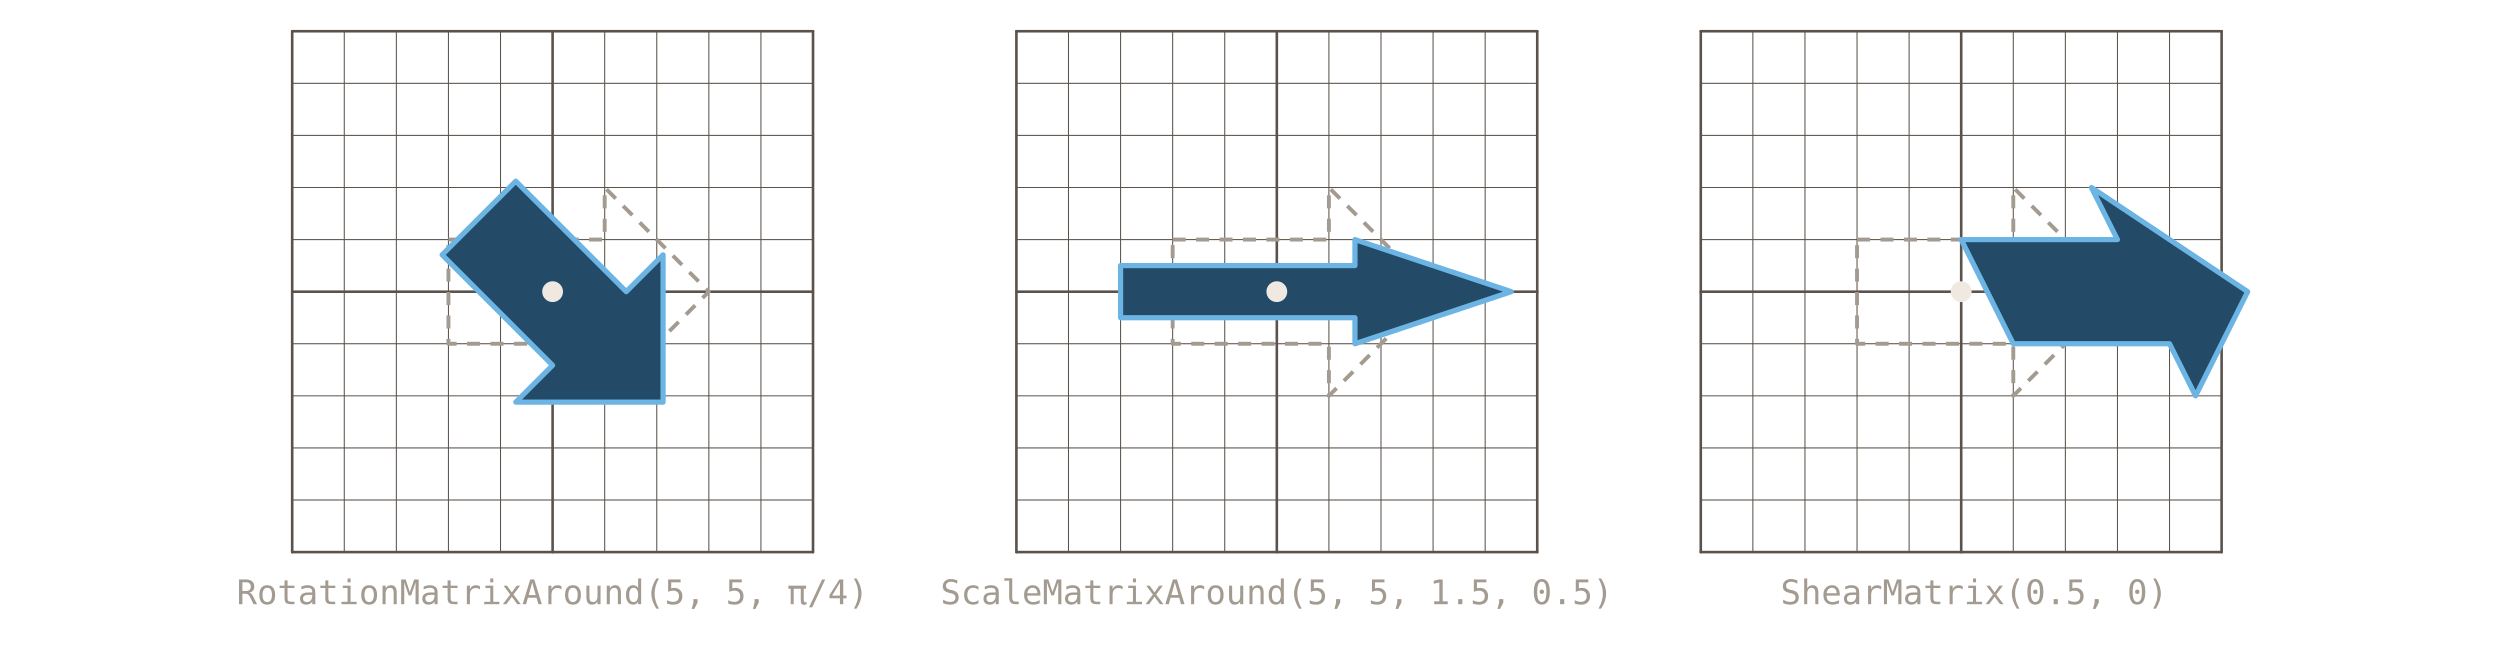
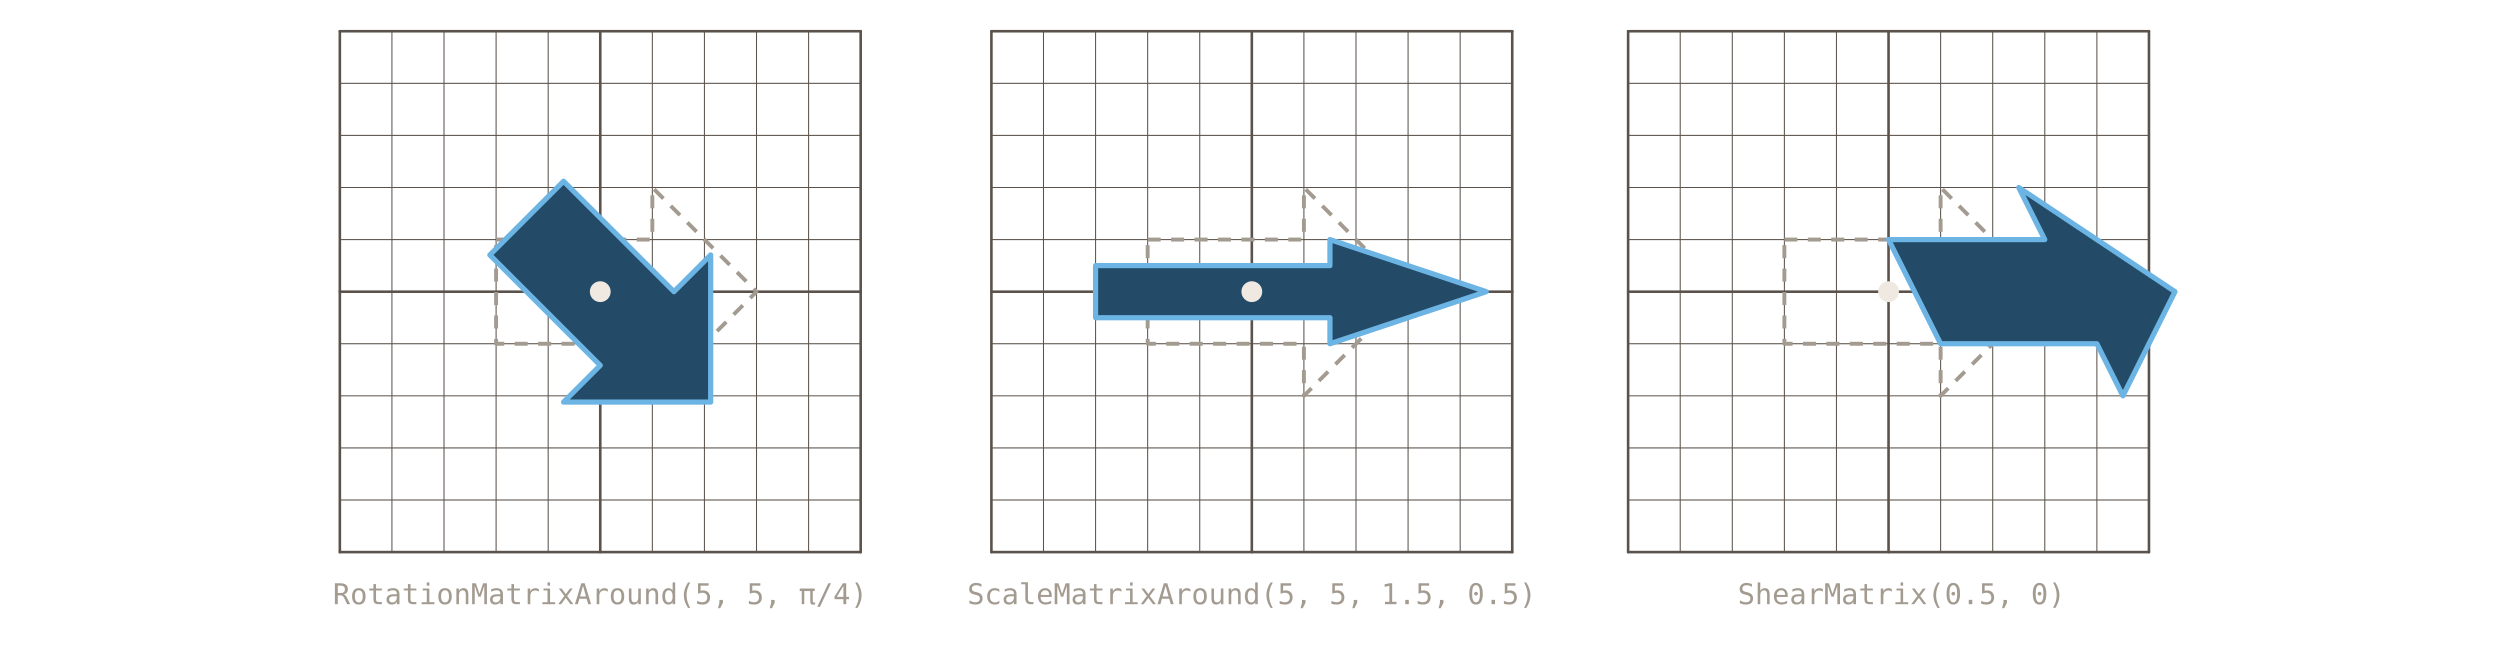
- <svg xmlns="http://www.w3.org/2000/svg" width="960" height="252" viewBox="0 0 960 252" role="img">
-   <g transform="translate(112.2 12.0) scale(20) translate(-0.000 -0.000)">
-     <line x1="0.000" y1="0.000" x2="0.000" y2="10.000" stroke="#5a524b" stroke-width="0.050" stroke-linecap="round" />
-     <line x1="1.000" y1="0.000" x2="1.000" y2="10.000" stroke="#5a524b" stroke-width="0.020" stroke-linecap="round" />
-     <line x1="2.000" y1="0.000" x2="2.000" y2="10.000" stroke="#5a524b" stroke-width="0.020" stroke-linecap="round" />
-     <line x1="3.000" y1="0.000" x2="3.000" y2="10.000" stroke="#5a524b" stroke-width="0.020" stroke-linecap="round" />
-     <line x1="4.000" y1="0.000" x2="4.000" y2="10.000" stroke="#5a524b" stroke-width="0.020" stroke-linecap="round" />
-     <line x1="5.000" y1="0.000" x2="5.000" y2="10.000" stroke="#5a524b" stroke-width="0.050" stroke-linecap="round" />
-     <line x1="6.000" y1="0.000" x2="6.000" y2="10.000" stroke="#5a524b" stroke-width="0.020" stroke-linecap="round" />
-     <line x1="7.000" y1="0.000" x2="7.000" y2="10.000" stroke="#5a524b" stroke-width="0.020" stroke-linecap="round" />
-     <line x1="8.000" y1="0.000" x2="8.000" y2="10.000" stroke="#5a524b" stroke-width="0.020" stroke-linecap="round" />
-     <line x1="9.000" y1="0.000" x2="9.000" y2="10.000" stroke="#5a524b" stroke-width="0.020" stroke-linecap="round" />
-     <line x1="10.000" y1="0.000" x2="10.000" y2="10.000" stroke="#5a524b" stroke-width="0.050" stroke-linecap="round" />
-     <line x1="0.000" y1="0.000" x2="10.000" y2="0.000" stroke="#5a524b" stroke-width="0.050" stroke-linecap="round" />
-     <line x1="0.000" y1="1.000" x2="10.000" y2="1.000" stroke="#5a524b" stroke-width="0.020" stroke-linecap="round" />
-     <line x1="0.000" y1="2.000" x2="10.000" y2="2.000" stroke="#5a524b" stroke-width="0.020" stroke-linecap="round" />
-     <line x1="0.000" y1="3.000" x2="10.000" y2="3.000" stroke="#5a524b" stroke-width="0.020" stroke-linecap="round" />
-     <line x1="0.000" y1="4.000" x2="10.000" y2="4.000" stroke="#5a524b" stroke-width="0.020" stroke-linecap="round" />
-     <line x1="0.000" y1="5.000" x2="10.000" y2="5.000" stroke="#5a524b" stroke-width="0.050" stroke-linecap="round" />
-     <line x1="0.000" y1="6.000" x2="10.000" y2="6.000" stroke="#5a524b" stroke-width="0.020" stroke-linecap="round" />
-     <line x1="0.000" y1="7.000" x2="10.000" y2="7.000" stroke="#5a524b" stroke-width="0.020" stroke-linecap="round" />
-     <line x1="0.000" y1="8.000" x2="10.000" y2="8.000" stroke="#5a524b" stroke-width="0.020" stroke-linecap="round" />
-     <line x1="0.000" y1="9.000" x2="10.000" y2="9.000" stroke="#5a524b" stroke-width="0.020" stroke-linecap="round" />
-     <line x1="0.000" y1="10.000" x2="10.000" y2="10.000" stroke="#5a524b" stroke-width="0.050" stroke-linecap="round" />
-     <polygon points="3.000,4.000 6.000,4.000 6.000,3.000 8.000,5.000 6.000,7.000 6.000,6.000 3.000,6.000" fill="none" stroke="#a39a90" stroke-width="0.075" stroke-dasharray="0.250 0.200" stroke-linejoin="round" />
-     <polygon points="4.293,2.879 6.414,5.000 7.121,4.293 7.121,7.121 4.293,7.121 5.000,6.414 2.879,4.293" fill="#234a66" stroke="#6bb4e3" stroke-width="0.100" stroke-linejoin="round" />
-     <circle cx="5.000" cy="5.000" r="0.200" fill="#f0e9e2" />
+ <svg xmlns="http://www.w3.org/2000/svg" width="960" height="248" viewBox="0 0 960 248" role="img">
+   <g transform="translate(130.5 12.0)">
+     <line x1="0.0" y1="0.0" x2="0.0" y2="200.0" fill="none" stroke="#5a524b" stroke-width="1" stroke-linecap="round" />
+     <line x1="20.0" y1="0.0" x2="20.0" y2="200.0" fill="none" stroke="#5a524b" stroke-width="0.4" stroke-linecap="round" />
+     <line x1="40.0" y1="0.0" x2="40.0" y2="200.0" fill="none" stroke="#5a524b" stroke-width="0.4" stroke-linecap="round" />
+     <line x1="60.0" y1="0.0" x2="60.0" y2="200.0" fill="none" stroke="#5a524b" stroke-width="0.4" stroke-linecap="round" />
+     <line x1="80.0" y1="0.0" x2="80.0" y2="200.0" fill="none" stroke="#5a524b" stroke-width="0.4" stroke-linecap="round" />
+     <line x1="100.0" y1="0.0" x2="100.0" y2="200.0" fill="none" stroke="#5a524b" stroke-width="1" stroke-linecap="round" />
+     <line x1="120.0" y1="0.0" x2="120.0" y2="200.0" fill="none" stroke="#5a524b" stroke-width="0.4" stroke-linecap="round" />
+     <line x1="140.0" y1="0.0" x2="140.0" y2="200.0" fill="none" stroke="#5a524b" stroke-width="0.4" stroke-linecap="round" />
+     <line x1="160.0" y1="0.0" x2="160.0" y2="200.0" fill="none" stroke="#5a524b" stroke-width="0.4" stroke-linecap="round" />
+     <line x1="180.0" y1="0.0" x2="180.0" y2="200.0" fill="none" stroke="#5a524b" stroke-width="0.4" stroke-linecap="round" />
+     <line x1="200.0" y1="0.0" x2="200.0" y2="200.0" fill="none" stroke="#5a524b" stroke-width="1" stroke-linecap="round" />
+     <line x1="0.0" y1="0.0" x2="200.0" y2="0.0" fill="none" stroke="#5a524b" stroke-width="1" stroke-linecap="round" />
+     <line x1="0.0" y1="20.0" x2="200.0" y2="20.0" fill="none" stroke="#5a524b" stroke-width="0.4" stroke-linecap="round" />
+     <line x1="0.0" y1="40.0" x2="200.0" y2="40.0" fill="none" stroke="#5a524b" stroke-width="0.4" stroke-linecap="round" />
+     <line x1="0.0" y1="60.0" x2="200.0" y2="60.0" fill="none" stroke="#5a524b" stroke-width="0.4" stroke-linecap="round" />
+     <line x1="0.0" y1="80.0" x2="200.0" y2="80.0" fill="none" stroke="#5a524b" stroke-width="0.4" stroke-linecap="round" />
+     <line x1="0.0" y1="100.0" x2="200.0" y2="100.0" fill="none" stroke="#5a524b" stroke-width="1" stroke-linecap="round" />
+     <line x1="0.0" y1="120.0" x2="200.0" y2="120.0" fill="none" stroke="#5a524b" stroke-width="0.4" stroke-linecap="round" />
+     <line x1="0.0" y1="140.0" x2="200.0" y2="140.0" fill="none" stroke="#5a524b" stroke-width="0.4" stroke-linecap="round" />
+     <line x1="0.0" y1="160.0" x2="200.0" y2="160.0" fill="none" stroke="#5a524b" stroke-width="0.4" stroke-linecap="round" />
+     <line x1="0.0" y1="180.0" x2="200.0" y2="180.0" fill="none" stroke="#5a524b" stroke-width="0.4" stroke-linecap="round" />
+     <line x1="0.0" y1="200.0" x2="200.0" y2="200.0" fill="none" stroke="#5a524b" stroke-width="1" stroke-linecap="round" />
+     <polygon points="60.0,80.0 120.0,80.0 120.0,60.0 160.0,100.0 120.0,140.0 120.0,120.0 60.0,120.0" fill="none" stroke="#a39a90" stroke-width="1.5" stroke-dasharray="5 4" stroke-linejoin="round" />
+     <polygon points="85.9,57.6 128.3,100.0 142.4,85.9 142.4,142.4 85.9,142.4 100.0,128.3 57.6,85.9" fill="#234a66" stroke="#6bb4e3" stroke-width="2" stroke-linejoin="round" />
+     <circle cx="100.0" cy="100.0" r="4" fill="#f0e9e2" stroke="none" />
  </g>
-   <text x="212.2" y="232.0" font-family="ui-monospace, SFMono-Regular, Menlo, Consolas, monospace" font-size="13" text-anchor="middle" fill="#a39a90">RotationMatrixAround(5, 5, π/4)</text>
-   <g transform="translate(390.3 12.0) scale(20) translate(-0.000 -0.000)">
-     <line x1="0.000" y1="0.000" x2="0.000" y2="10.000" stroke="#5a524b" stroke-width="0.050" stroke-linecap="round" />
-     <line x1="1.000" y1="0.000" x2="1.000" y2="10.000" stroke="#5a524b" stroke-width="0.020" stroke-linecap="round" />
-     <line x1="2.000" y1="0.000" x2="2.000" y2="10.000" stroke="#5a524b" stroke-width="0.020" stroke-linecap="round" />
-     <line x1="3.000" y1="0.000" x2="3.000" y2="10.000" stroke="#5a524b" stroke-width="0.020" stroke-linecap="round" />
-     <line x1="4.000" y1="0.000" x2="4.000" y2="10.000" stroke="#5a524b" stroke-width="0.020" stroke-linecap="round" />
-     <line x1="5.000" y1="0.000" x2="5.000" y2="10.000" stroke="#5a524b" stroke-width="0.050" stroke-linecap="round" />
-     <line x1="6.000" y1="0.000" x2="6.000" y2="10.000" stroke="#5a524b" stroke-width="0.020" stroke-linecap="round" />
-     <line x1="7.000" y1="0.000" x2="7.000" y2="10.000" stroke="#5a524b" stroke-width="0.020" stroke-linecap="round" />
-     <line x1="8.000" y1="0.000" x2="8.000" y2="10.000" stroke="#5a524b" stroke-width="0.020" stroke-linecap="round" />
-     <line x1="9.000" y1="0.000" x2="9.000" y2="10.000" stroke="#5a524b" stroke-width="0.020" stroke-linecap="round" />
-     <line x1="10.000" y1="0.000" x2="10.000" y2="10.000" stroke="#5a524b" stroke-width="0.050" stroke-linecap="round" />
-     <line x1="0.000" y1="0.000" x2="10.000" y2="0.000" stroke="#5a524b" stroke-width="0.050" stroke-linecap="round" />
-     <line x1="0.000" y1="1.000" x2="10.000" y2="1.000" stroke="#5a524b" stroke-width="0.020" stroke-linecap="round" />
-     <line x1="0.000" y1="2.000" x2="10.000" y2="2.000" stroke="#5a524b" stroke-width="0.020" stroke-linecap="round" />
-     <line x1="0.000" y1="3.000" x2="10.000" y2="3.000" stroke="#5a524b" stroke-width="0.020" stroke-linecap="round" />
-     <line x1="0.000" y1="4.000" x2="10.000" y2="4.000" stroke="#5a524b" stroke-width="0.020" stroke-linecap="round" />
-     <line x1="0.000" y1="5.000" x2="10.000" y2="5.000" stroke="#5a524b" stroke-width="0.050" stroke-linecap="round" />
-     <line x1="0.000" y1="6.000" x2="10.000" y2="6.000" stroke="#5a524b" stroke-width="0.020" stroke-linecap="round" />
-     <line x1="0.000" y1="7.000" x2="10.000" y2="7.000" stroke="#5a524b" stroke-width="0.020" stroke-linecap="round" />
-     <line x1="0.000" y1="8.000" x2="10.000" y2="8.000" stroke="#5a524b" stroke-width="0.020" stroke-linecap="round" />
-     <line x1="0.000" y1="9.000" x2="10.000" y2="9.000" stroke="#5a524b" stroke-width="0.020" stroke-linecap="round" />
-     <line x1="0.000" y1="10.000" x2="10.000" y2="10.000" stroke="#5a524b" stroke-width="0.050" stroke-linecap="round" />
-     <polygon points="3.000,4.000 6.000,4.000 6.000,3.000 8.000,5.000 6.000,7.000 6.000,6.000 3.000,6.000" fill="none" stroke="#a39a90" stroke-width="0.075" stroke-dasharray="0.250 0.200" stroke-linejoin="round" />
-     <polygon points="2.000,4.500 6.500,4.500 6.500,4.000 9.500,5.000 6.500,6.000 6.500,5.500 2.000,5.500" fill="#234a66" stroke="#6bb4e3" stroke-width="0.100" stroke-linejoin="round" />
-     <circle cx="5.000" cy="5.000" r="0.200" fill="#f0e9e2" />
+   <text x="230.5" y="232.0" font-family="ui-monospace, SFMono-Regular, Menlo, Consolas, monospace" font-size="11" text-anchor="middle" fill="#a39a90">RotationMatrixAround(5, 5, π/4)</text>
+   <g transform="translate(380.7 12.0)">
+     <line x1="0.0" y1="0.0" x2="0.0" y2="200.0" fill="none" stroke="#5a524b" stroke-width="1" stroke-linecap="round" />
+     <line x1="20.0" y1="0.0" x2="20.0" y2="200.0" fill="none" stroke="#5a524b" stroke-width="0.4" stroke-linecap="round" />
+     <line x1="40.0" y1="0.0" x2="40.0" y2="200.0" fill="none" stroke="#5a524b" stroke-width="0.4" stroke-linecap="round" />
+     <line x1="60.0" y1="0.0" x2="60.0" y2="200.0" fill="none" stroke="#5a524b" stroke-width="0.4" stroke-linecap="round" />
+     <line x1="80.0" y1="0.0" x2="80.0" y2="200.0" fill="none" stroke="#5a524b" stroke-width="0.4" stroke-linecap="round" />
+     <line x1="100.0" y1="0.0" x2="100.0" y2="200.0" fill="none" stroke="#5a524b" stroke-width="1" stroke-linecap="round" />
+     <line x1="120.0" y1="0.0" x2="120.0" y2="200.0" fill="none" stroke="#5a524b" stroke-width="0.4" stroke-linecap="round" />
+     <line x1="140.0" y1="0.0" x2="140.0" y2="200.0" fill="none" stroke="#5a524b" stroke-width="0.4" stroke-linecap="round" />
+     <line x1="160.0" y1="0.0" x2="160.0" y2="200.0" fill="none" stroke="#5a524b" stroke-width="0.4" stroke-linecap="round" />
+     <line x1="180.0" y1="0.0" x2="180.0" y2="200.0" fill="none" stroke="#5a524b" stroke-width="0.4" stroke-linecap="round" />
+     <line x1="200.0" y1="0.0" x2="200.0" y2="200.0" fill="none" stroke="#5a524b" stroke-width="1" stroke-linecap="round" />
+     <line x1="0.0" y1="0.0" x2="200.0" y2="0.0" fill="none" stroke="#5a524b" stroke-width="1" stroke-linecap="round" />
+     <line x1="0.0" y1="20.0" x2="200.0" y2="20.0" fill="none" stroke="#5a524b" stroke-width="0.4" stroke-linecap="round" />
+     <line x1="0.0" y1="40.0" x2="200.0" y2="40.0" fill="none" stroke="#5a524b" stroke-width="0.4" stroke-linecap="round" />
+     <line x1="0.0" y1="60.0" x2="200.0" y2="60.0" fill="none" stroke="#5a524b" stroke-width="0.4" stroke-linecap="round" />
+     <line x1="0.0" y1="80.0" x2="200.0" y2="80.0" fill="none" stroke="#5a524b" stroke-width="0.4" stroke-linecap="round" />
+     <line x1="0.0" y1="100.0" x2="200.0" y2="100.0" fill="none" stroke="#5a524b" stroke-width="1" stroke-linecap="round" />
+     <line x1="0.0" y1="120.0" x2="200.0" y2="120.0" fill="none" stroke="#5a524b" stroke-width="0.4" stroke-linecap="round" />
+     <line x1="0.0" y1="140.0" x2="200.0" y2="140.0" fill="none" stroke="#5a524b" stroke-width="0.4" stroke-linecap="round" />
+     <line x1="0.0" y1="160.0" x2="200.0" y2="160.0" fill="none" stroke="#5a524b" stroke-width="0.4" stroke-linecap="round" />
+     <line x1="0.0" y1="180.0" x2="200.0" y2="180.0" fill="none" stroke="#5a524b" stroke-width="0.4" stroke-linecap="round" />
+     <line x1="0.0" y1="200.0" x2="200.0" y2="200.0" fill="none" stroke="#5a524b" stroke-width="1" stroke-linecap="round" />
+     <polygon points="60.0,80.0 120.0,80.0 120.0,60.0 160.0,100.0 120.0,140.0 120.0,120.0 60.0,120.0" fill="none" stroke="#a39a90" stroke-width="1.5" stroke-dasharray="5 4" stroke-linejoin="round" />
+     <polygon points="40.0,90.0 130.0,90.0 130.0,80.0 190.0,100.0 130.0,120.0 130.0,110.0 40.0,110.0" fill="#234a66" stroke="#6bb4e3" stroke-width="2" stroke-linejoin="round" />
+     <circle cx="100.0" cy="100.0" r="4" fill="#f0e9e2" stroke="none" />
  </g>
-   <text x="490.3" y="232.0" font-family="ui-monospace, SFMono-Regular, Menlo, Consolas, monospace" font-size="13" text-anchor="middle" fill="#a39a90">ScaleMatrixAround(5, 5, 1.5, 0.5)</text>
-   <g transform="translate(653.1 12.0) scale(20) translate(-0.000 -0.000)">
-     <line x1="0.000" y1="0.000" x2="0.000" y2="10.000" stroke="#5a524b" stroke-width="0.050" stroke-linecap="round" />
-     <line x1="1.000" y1="0.000" x2="1.000" y2="10.000" stroke="#5a524b" stroke-width="0.020" stroke-linecap="round" />
-     <line x1="2.000" y1="0.000" x2="2.000" y2="10.000" stroke="#5a524b" stroke-width="0.020" stroke-linecap="round" />
-     <line x1="3.000" y1="0.000" x2="3.000" y2="10.000" stroke="#5a524b" stroke-width="0.020" stroke-linecap="round" />
-     <line x1="4.000" y1="0.000" x2="4.000" y2="10.000" stroke="#5a524b" stroke-width="0.020" stroke-linecap="round" />
-     <line x1="5.000" y1="0.000" x2="5.000" y2="10.000" stroke="#5a524b" stroke-width="0.050" stroke-linecap="round" />
-     <line x1="6.000" y1="0.000" x2="6.000" y2="10.000" stroke="#5a524b" stroke-width="0.020" stroke-linecap="round" />
-     <line x1="7.000" y1="0.000" x2="7.000" y2="10.000" stroke="#5a524b" stroke-width="0.020" stroke-linecap="round" />
-     <line x1="8.000" y1="0.000" x2="8.000" y2="10.000" stroke="#5a524b" stroke-width="0.020" stroke-linecap="round" />
-     <line x1="9.000" y1="0.000" x2="9.000" y2="10.000" stroke="#5a524b" stroke-width="0.020" stroke-linecap="round" />
-     <line x1="10.000" y1="0.000" x2="10.000" y2="10.000" stroke="#5a524b" stroke-width="0.050" stroke-linecap="round" />
-     <line x1="0.000" y1="0.000" x2="10.000" y2="0.000" stroke="#5a524b" stroke-width="0.050" stroke-linecap="round" />
-     <line x1="0.000" y1="1.000" x2="10.000" y2="1.000" stroke="#5a524b" stroke-width="0.020" stroke-linecap="round" />
-     <line x1="0.000" y1="2.000" x2="10.000" y2="2.000" stroke="#5a524b" stroke-width="0.020" stroke-linecap="round" />
-     <line x1="0.000" y1="3.000" x2="10.000" y2="3.000" stroke="#5a524b" stroke-width="0.020" stroke-linecap="round" />
-     <line x1="0.000" y1="4.000" x2="10.000" y2="4.000" stroke="#5a524b" stroke-width="0.020" stroke-linecap="round" />
-     <line x1="0.000" y1="5.000" x2="10.000" y2="5.000" stroke="#5a524b" stroke-width="0.050" stroke-linecap="round" />
-     <line x1="0.000" y1="6.000" x2="10.000" y2="6.000" stroke="#5a524b" stroke-width="0.020" stroke-linecap="round" />
-     <line x1="0.000" y1="7.000" x2="10.000" y2="7.000" stroke="#5a524b" stroke-width="0.020" stroke-linecap="round" />
-     <line x1="0.000" y1="8.000" x2="10.000" y2="8.000" stroke="#5a524b" stroke-width="0.020" stroke-linecap="round" />
-     <line x1="0.000" y1="9.000" x2="10.000" y2="9.000" stroke="#5a524b" stroke-width="0.020" stroke-linecap="round" />
-     <line x1="0.000" y1="10.000" x2="10.000" y2="10.000" stroke="#5a524b" stroke-width="0.050" stroke-linecap="round" />
-     <polygon points="3.000,4.000 6.000,4.000 6.000,3.000 8.000,5.000 6.000,7.000 6.000,6.000 3.000,6.000" fill="none" stroke="#a39a90" stroke-width="0.075" stroke-dasharray="0.250 0.200" stroke-linejoin="round" />
-     <polygon points="5.000,4.000 8.000,4.000 7.500,3.000 10.500,5.000 9.500,7.000 9.000,6.000 6.000,6.000" fill="#234a66" stroke="#6bb4e3" stroke-width="0.100" stroke-linejoin="round" />
-     <circle cx="5.000" cy="5.000" r="0.200" fill="#f0e9e2" />
+   <text x="480.7" y="232.0" font-family="ui-monospace, SFMono-Regular, Menlo, Consolas, monospace" font-size="11" text-anchor="middle" fill="#a39a90">ScaleMatrixAround(5, 5, 1.5, 0.5)</text>
+   <g transform="translate(625.2 12.0)">
+     <line x1="0.0" y1="0.0" x2="0.0" y2="200.0" fill="none" stroke="#5a524b" stroke-width="1" stroke-linecap="round" />
+     <line x1="20.0" y1="0.0" x2="20.0" y2="200.0" fill="none" stroke="#5a524b" stroke-width="0.4" stroke-linecap="round" />
+     <line x1="40.0" y1="0.0" x2="40.0" y2="200.0" fill="none" stroke="#5a524b" stroke-width="0.4" stroke-linecap="round" />
+     <line x1="60.0" y1="0.0" x2="60.0" y2="200.0" fill="none" stroke="#5a524b" stroke-width="0.4" stroke-linecap="round" />
+     <line x1="80.0" y1="0.0" x2="80.0" y2="200.0" fill="none" stroke="#5a524b" stroke-width="0.4" stroke-linecap="round" />
+     <line x1="100.0" y1="0.0" x2="100.0" y2="200.0" fill="none" stroke="#5a524b" stroke-width="1" stroke-linecap="round" />
+     <line x1="120.0" y1="0.0" x2="120.0" y2="200.0" fill="none" stroke="#5a524b" stroke-width="0.4" stroke-linecap="round" />
+     <line x1="140.0" y1="0.0" x2="140.0" y2="200.0" fill="none" stroke="#5a524b" stroke-width="0.4" stroke-linecap="round" />
+     <line x1="160.0" y1="0.0" x2="160.0" y2="200.0" fill="none" stroke="#5a524b" stroke-width="0.4" stroke-linecap="round" />
+     <line x1="180.0" y1="0.0" x2="180.0" y2="200.0" fill="none" stroke="#5a524b" stroke-width="0.4" stroke-linecap="round" />
+     <line x1="200.0" y1="0.0" x2="200.0" y2="200.0" fill="none" stroke="#5a524b" stroke-width="1" stroke-linecap="round" />
+     <line x1="0.0" y1="0.0" x2="200.0" y2="0.0" fill="none" stroke="#5a524b" stroke-width="1" stroke-linecap="round" />
+     <line x1="0.0" y1="20.0" x2="200.0" y2="20.0" fill="none" stroke="#5a524b" stroke-width="0.4" stroke-linecap="round" />
+     <line x1="0.0" y1="40.0" x2="200.0" y2="40.0" fill="none" stroke="#5a524b" stroke-width="0.4" stroke-linecap="round" />
+     <line x1="0.0" y1="60.0" x2="200.0" y2="60.0" fill="none" stroke="#5a524b" stroke-width="0.4" stroke-linecap="round" />
+     <line x1="0.0" y1="80.0" x2="200.0" y2="80.0" fill="none" stroke="#5a524b" stroke-width="0.4" stroke-linecap="round" />
+     <line x1="0.0" y1="100.0" x2="200.0" y2="100.0" fill="none" stroke="#5a524b" stroke-width="1" stroke-linecap="round" />
+     <line x1="0.0" y1="120.0" x2="200.0" y2="120.0" fill="none" stroke="#5a524b" stroke-width="0.4" stroke-linecap="round" />
+     <line x1="0.0" y1="140.0" x2="200.0" y2="140.0" fill="none" stroke="#5a524b" stroke-width="0.4" stroke-linecap="round" />
+     <line x1="0.0" y1="160.0" x2="200.0" y2="160.0" fill="none" stroke="#5a524b" stroke-width="0.4" stroke-linecap="round" />
+     <line x1="0.0" y1="180.0" x2="200.0" y2="180.0" fill="none" stroke="#5a524b" stroke-width="0.4" stroke-linecap="round" />
+     <line x1="0.0" y1="200.0" x2="200.0" y2="200.0" fill="none" stroke="#5a524b" stroke-width="1" stroke-linecap="round" />
+     <polygon points="60.0,80.0 120.0,80.0 120.0,60.0 160.0,100.0 120.0,140.0 120.0,120.0 60.0,120.0" fill="none" stroke="#a39a90" stroke-width="1.5" stroke-dasharray="5 4" stroke-linejoin="round" />
+     <polygon points="100.0,80.0 160.0,80.0 150.0,60.0 210.0,100.0 190.0,140.0 180.0,120.0 120.0,120.0" fill="#234a66" stroke="#6bb4e3" stroke-width="2" stroke-linejoin="round" />
+     <circle cx="100.0" cy="100.0" r="4" fill="#f0e9e2" stroke="none" />
  </g>
-   <text x="758.1" y="232.0" font-family="ui-monospace, SFMono-Regular, Menlo, Consolas, monospace" font-size="13" text-anchor="middle" fill="#a39a90">ShearMatrix(0.5, 0)</text>
+   <text x="730.2" y="232.0" font-family="ui-monospace, SFMono-Regular, Menlo, Consolas, monospace" font-size="11" text-anchor="middle" fill="#a39a90">ShearMatrix(0.5, 0)</text>
</svg>
